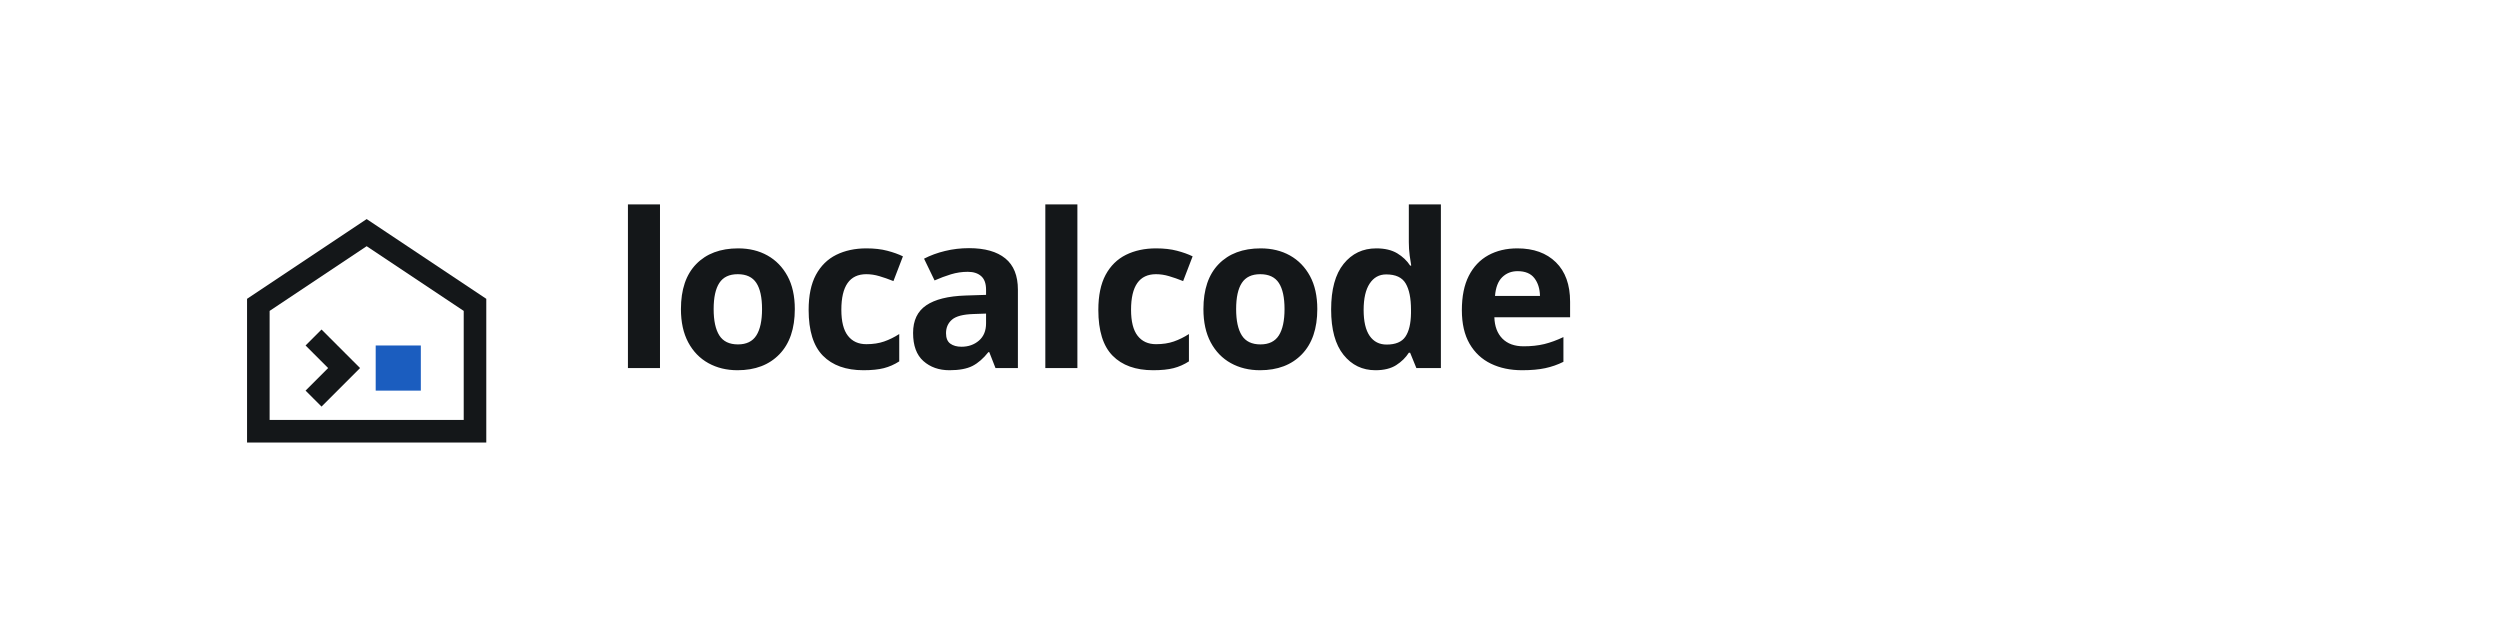
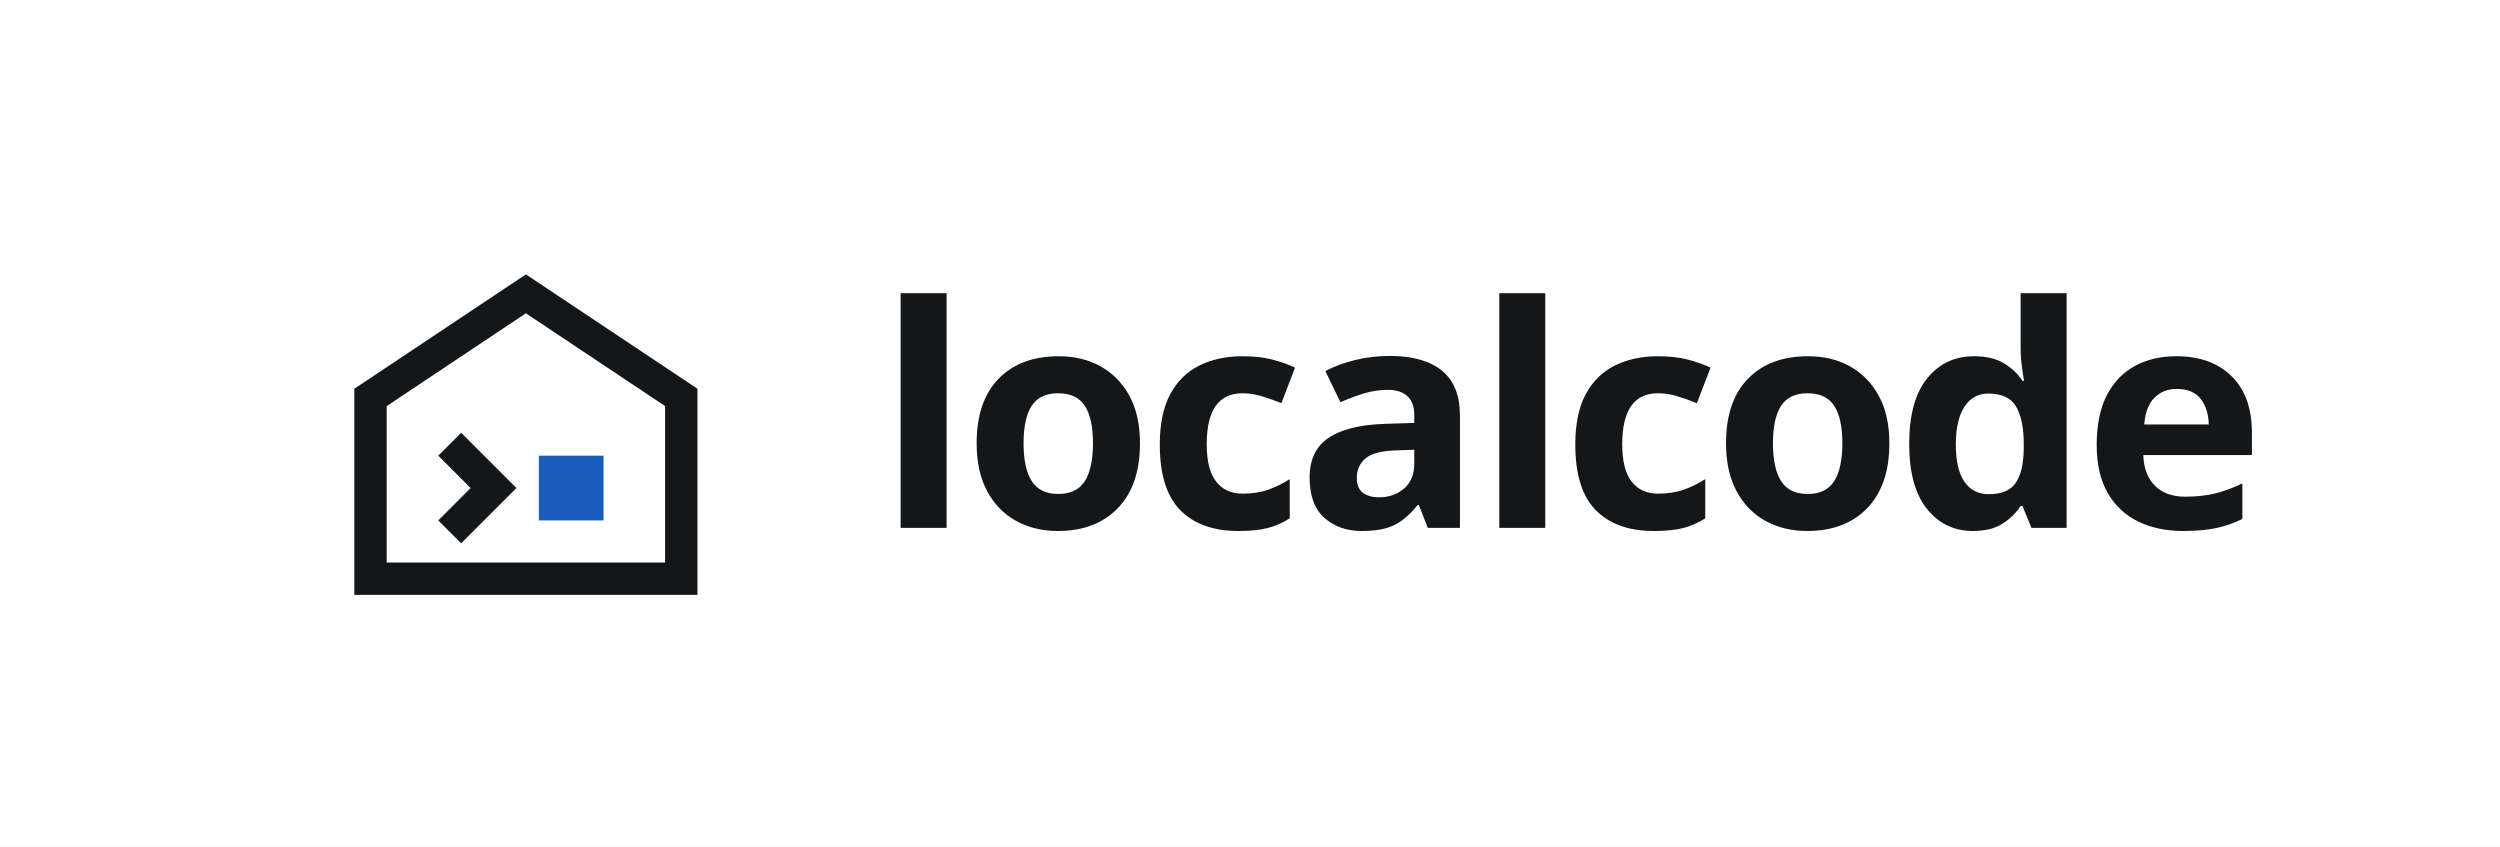
- <svg xmlns="http://www.w3.org/2000/svg" viewBox="0 0 720 180" width="720" height="180">
-   <rect width="720" height="180" fill="#FFFFFF" />
-   <g transform="translate(64 54) scale(2.6)">
+ <svg xmlns="http://www.w3.org/2000/svg" viewBox="0 0 502 170" width="502" height="170">
+   <rect width="502" height="170" fill="#FFFFFF" />
+   <g transform="translate(64 46) scale(2.6)">
    <g fill="none" stroke="#141719" stroke-width="2.5" stroke-linecap="square" stroke-linejoin="miter">
      <path d="M4 27V13L16 5L28 13V27Z" />
      <path d="M11 17.5L13.5 20L11 22.5" />
    </g>
    <rect x="17" y="17.5" width="5" height="5" fill="#1B5DBF" />
  </g>
  <text x="176" y="106" fill="#141719" font-family="Instrument Sans" font-size="62" font-weight="600" letter-spacing="-1.6">localcode</text>
</svg>
